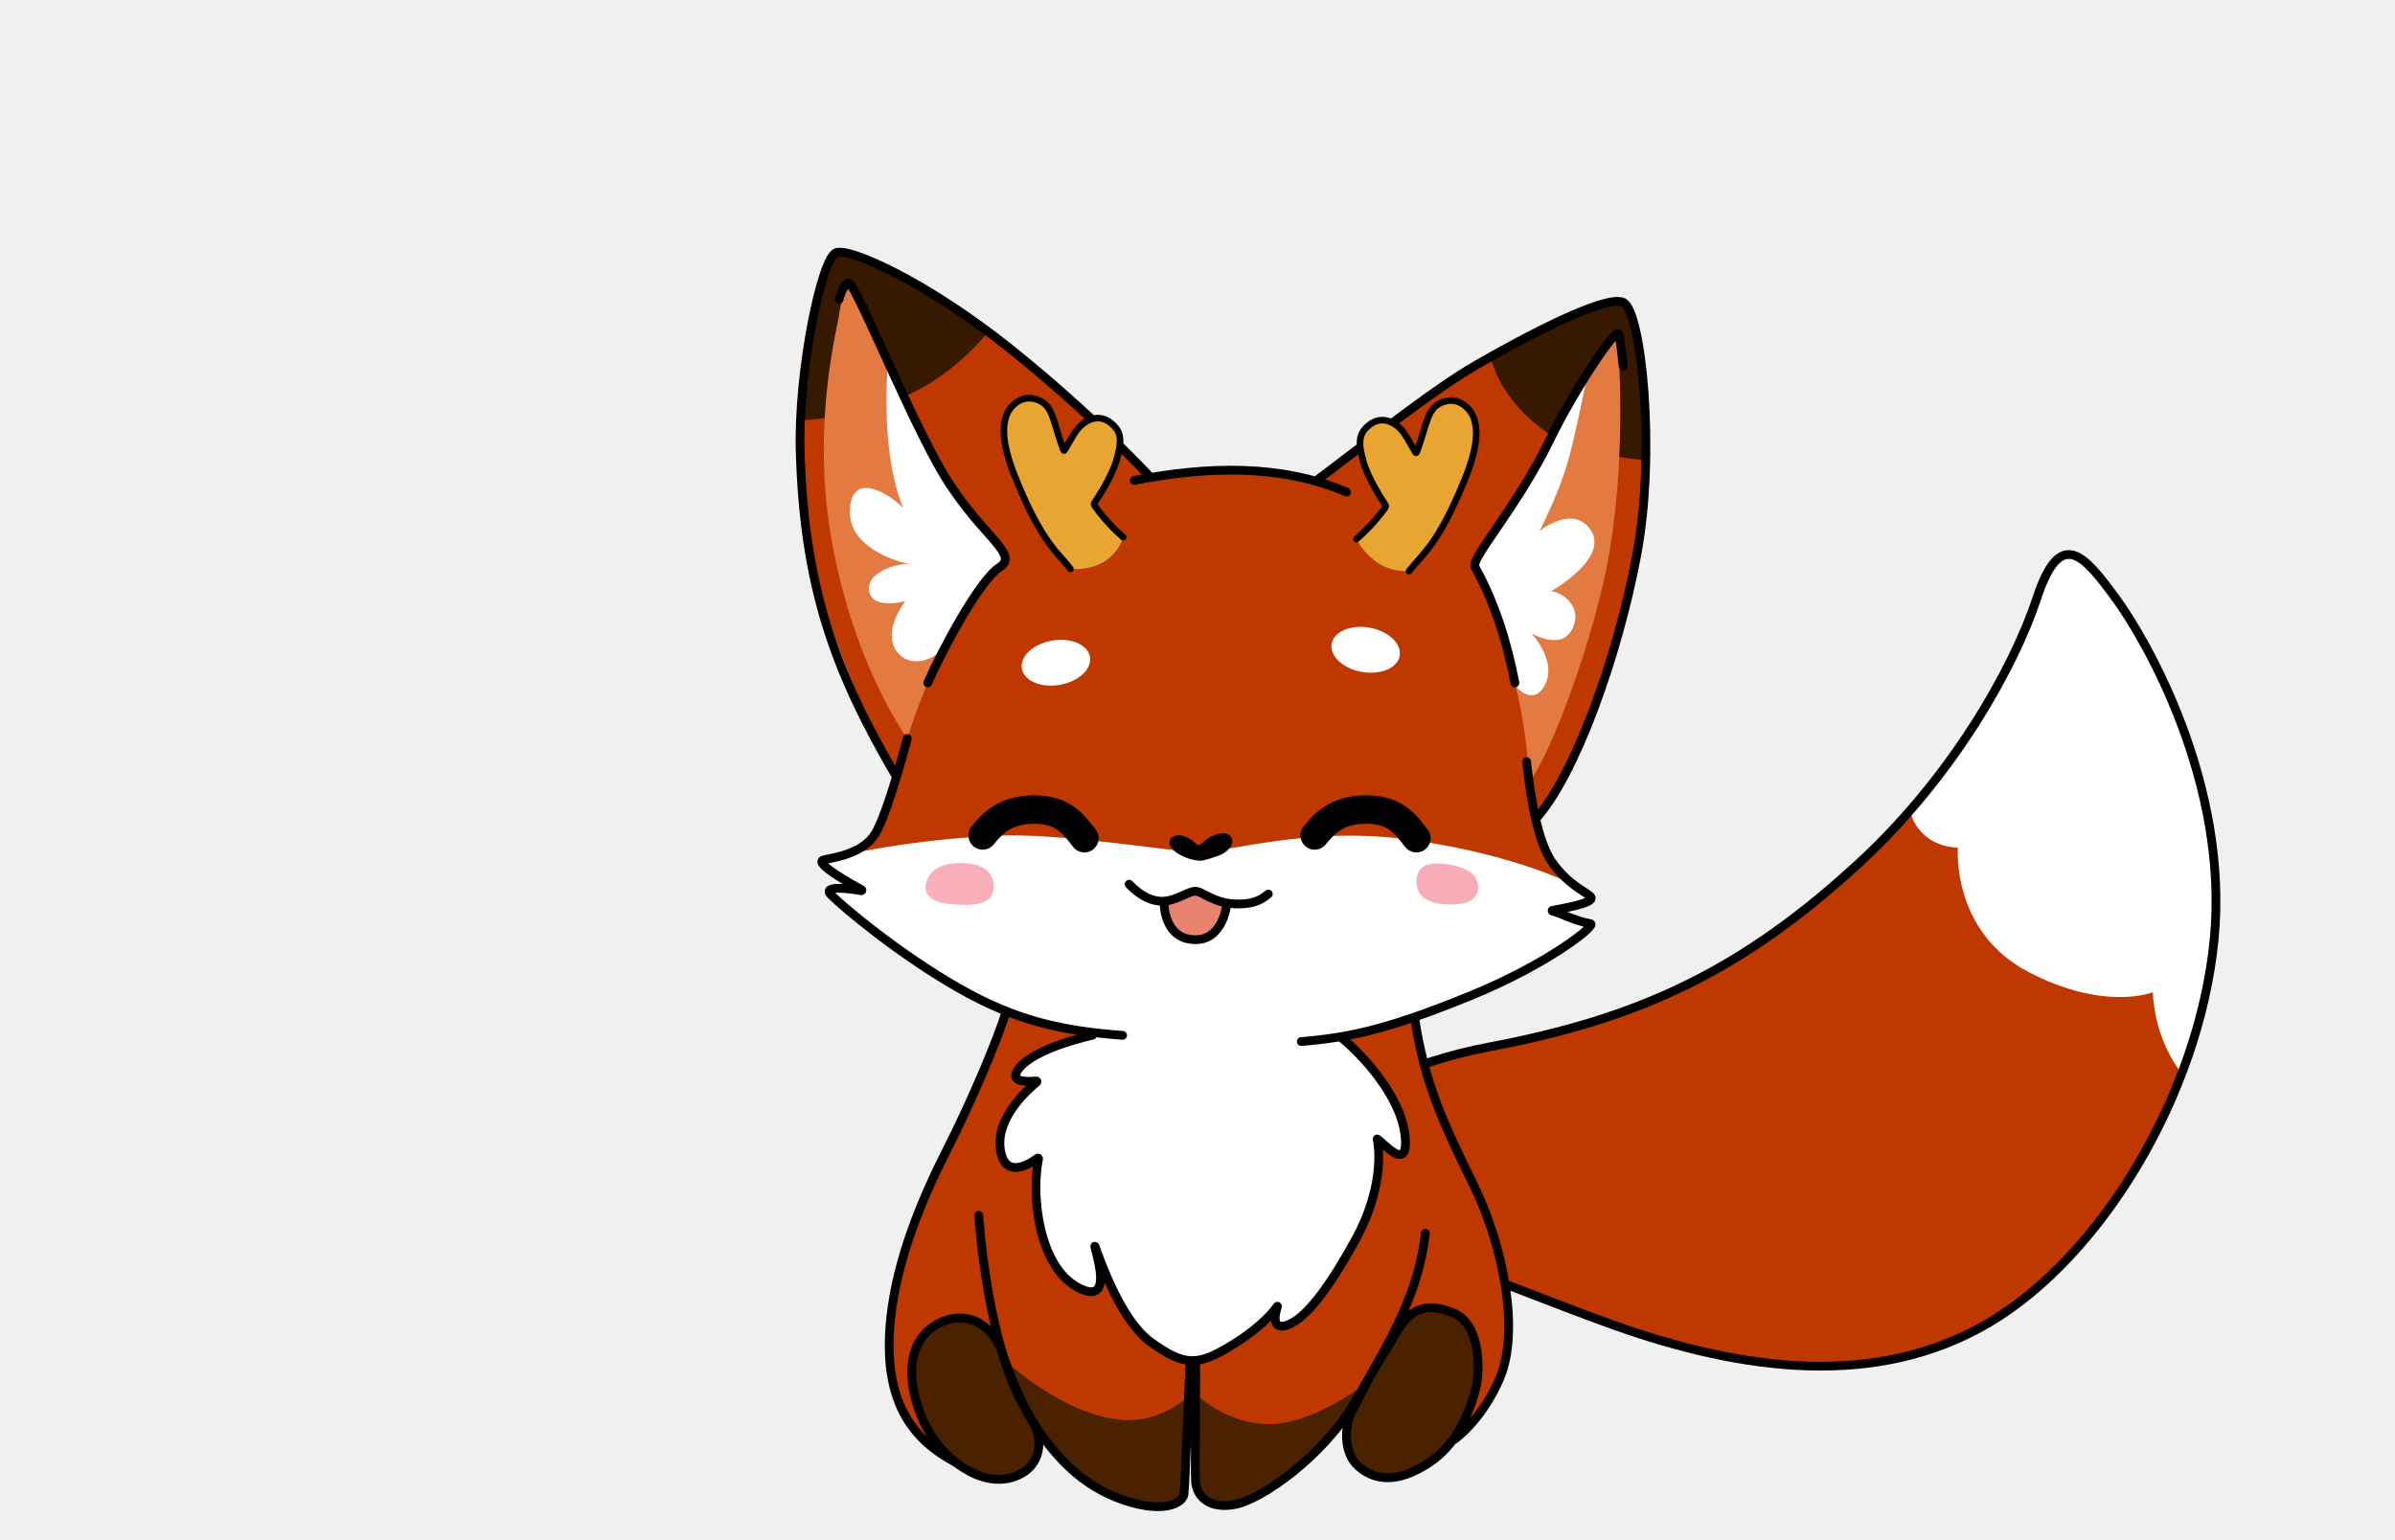
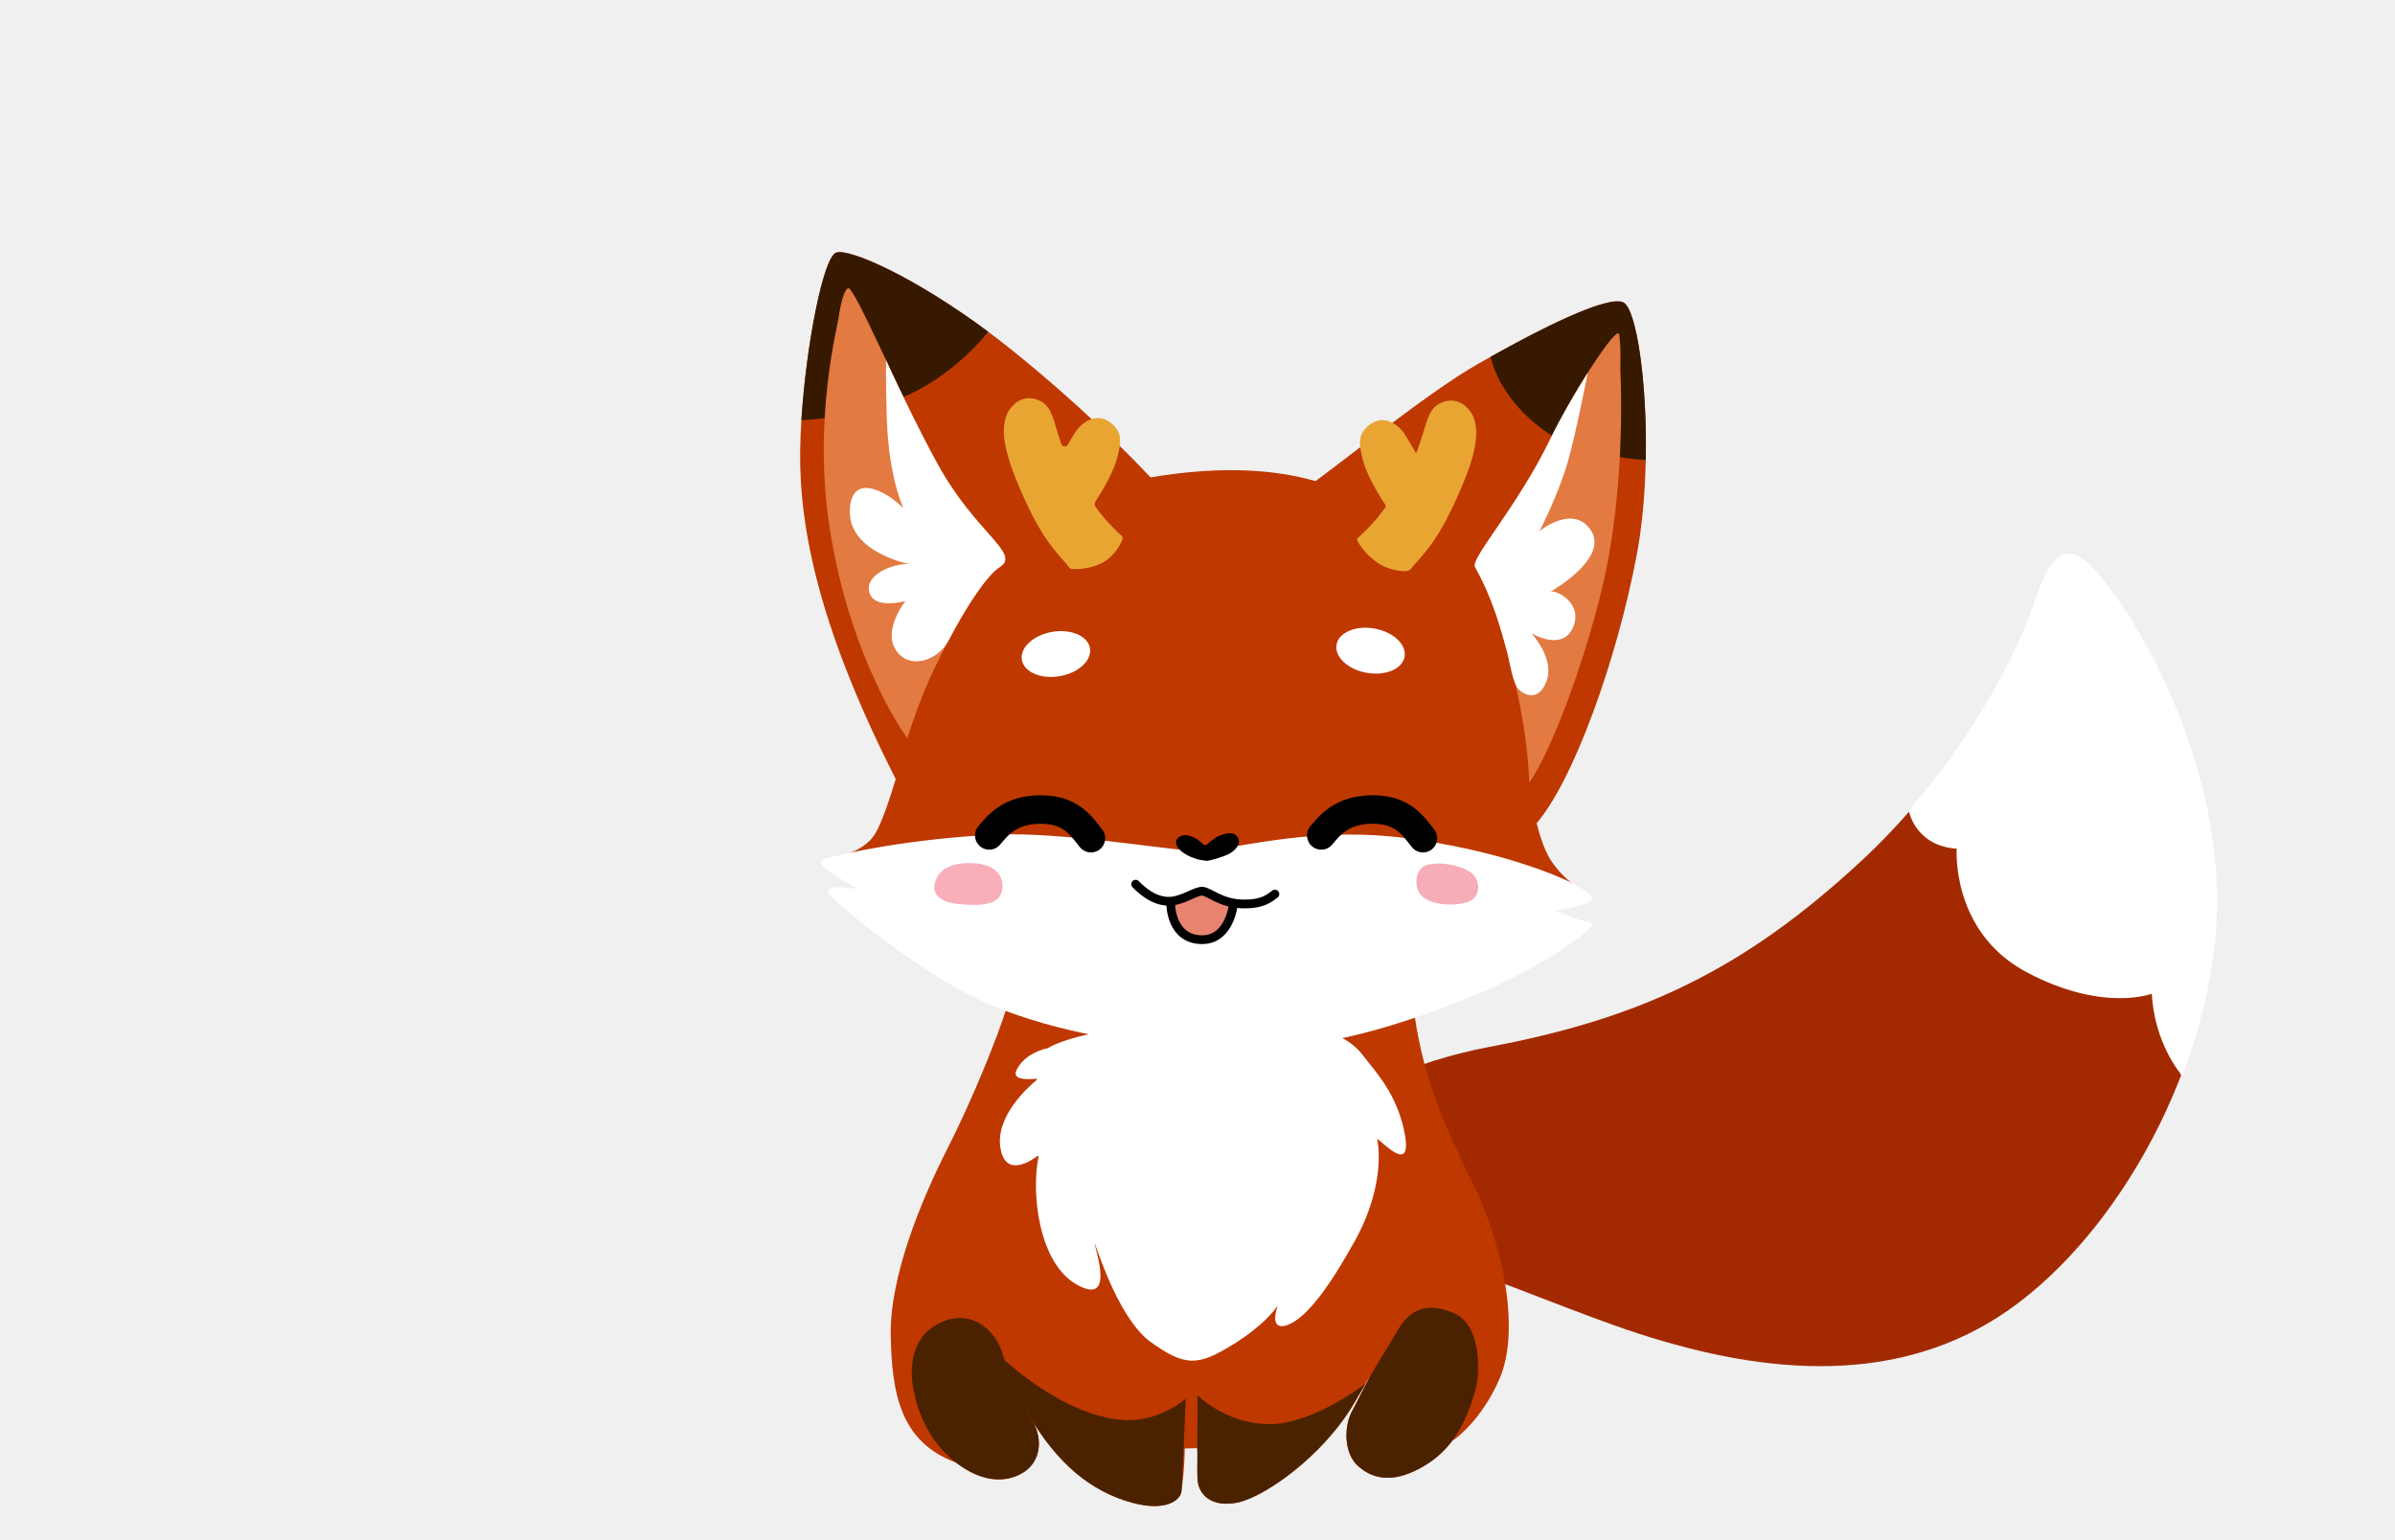
- <svg xmlns="http://www.w3.org/2000/svg" version="1.1" viewBox="0 0 1093.09 702.91">
+ <svg xmlns="http://www.w3.org/2000/svg" id="animated__x28_vector_x29_" version="1.1" viewBox="0 0 1093.09 702.91">
  <defs>
    <style>
      .st0 {
        fill: #e7836f;
      }

      .st1 {
        fill: #e8a532;
      }

      .st2 {
        fill: #f8afba;
      }

      .st3 {
+         stroke: #fff;
+         stroke-miterlimit: 10;
+       }
+ 
+       .st3, .st4 {
        fill: #fff;
      }

-       .st4 {
+       .st5 {
        fill: #e27a42;
      }

-       .st5 {
-         stroke-width: 3px;
+       .st6 {
+         stroke-width: 4px;
      }

-       .st5, .st6, .st7 {
+       .st6, .st7 {
        fill: none;
        stroke: #000;
        stroke-linecap: round;
        stroke-linejoin: round;
      }

-       .st6 {
-         stroke-width: 4px;
+       .st8 {
+         fill: #be3800;
      }

-       .st8 {
+       .st9 {
        fill: #f6adb8;
      }

-       .st9 {
+       .st10 {
        fill: #be3800;
      }

-       .st10 {
+       .st11 {
        fill: #4b2200;
      }

-       .st11 {
+       .st12 {
        fill: #371900;
+       }
+ 
+       .st13 {
+         fill: #a32a00;
      }

      .st7 {
        stroke-width: 13px;
      }
    </style>
  </defs>
-   <g id="tails_-_vector">
-     <g id="_x37_1" data-name="_x37_">
-       <path class="st9" d="M538.55,561c14.39-23.2,72-70,141-83s115.99-34.89,169.95-84.93c41.05-38.07,69.28-87.07,80.16-120.07s21.88-19,35.88,0,52,85,45,156-51.71,144.83-103,175c-51,30-112,22-171,1s-136.97-59-170.49-35-32.76-.54-27.51-9Z" />
-       <path class="st3" d="M995.8,490.1c7.56-19.85,12.73-40.59,14.75-61.1,7-71-31-137-45-156s-25-33-35.88,0c-8.79,26.66-28.92,63.78-57.97,97.12,0,0,2.86,15.88,21.86,16.88,0,0-3,38.23,32,56.61s57,9.39,57,9.39c1,23,13.25,37.1,13.25,37.1Z" />
-       <path class="st6" d="M538.55,561c14.39-23.2,72-70,141-83s115.99-34.89,169.95-84.93c41.05-38.07,69.28-87.07,80.16-120.07s21.88-19,35.88,0,52,85,45,156-51.71,144.83-103,175c-51,30-112,22-171,1s-136.97-59-170.49-35-32.76-.54-27.51-9Z" />
+   <g id="_x37_">
+     <g id="tail_7">
+       <path class="st13" d="M538.55,561c14.39-23.2,72-70,141-83s115.99-34.89,169.95-84.93c41.05-38.07,69.28-87.07,80.16-120.07s21.88-19,35.88,0,52,85,45,156-51.71,144.83-103,175c-51,30-112,22-171,1s-136.97-59-170.49-35c-33.51,24-32.76-.54-27.51-9Z" />
+       <path class="st3" d="M995.8,490.1c7.56-19.85,12.73-40.59,14.75-61.1,7-71-31-137-45-156s-25-33-35.88,0c-8.79,26.66-28.92,63.78-57.97,97.12,0,0,2.86,15.88,21.86,16.88,0,0-3,38.23,32,56.61,35,18.39,57,9.39,57,9.39,1,23,13.25,37.1,13.25,37.1Z" />
    </g>
  </g>
-   <g id="Static">
-     <g id="Static_Fox">
-       <g id="vectorized_static">
-         <path class="st9" d="M586.1,477.56c-34.29,2.27-61.54-1.21-61.54-1.21-17.84-2.36-42.68-6.73-65.42-15.29v-.03c-4.1,12.97-15.1,40.47-26.93,63.8-11.83,23.33-26.17,58-25.67,84.83s4.5,48.67,29.73,58.04l4.76,3.23c13.91,8.2,23.95,3.25,27.8.01,7.05-5.94,6.38-15.94,2.21-22.44l-4.16-7.17c13,23.83,27.83,37.5,46.33,43.67s25.5-.17,26-4,1.47-11.63,1.5-19.72l5.73-.11c.42,7.12-.24,6.83.1,14s6.33,13.17,18.17,10.83,38.86-20.7,53.5-45.67c2.57-4.39,4.99-8.54,7.26-12.5l-5.45,10.73c-1.08,2.15-1.95,3.92-2.81,5.44-3.81,6.72-4.16,19.61,2.89,25.56,3.93,3.32,12.28,9.04,27.33,1.11,5.02-2.64,10.31-6.28,15.08-12.5.57-.74,1.36-1.05,1.36-1.05,0,0,12.44-8.67,20.67-28,9.14-21.49,2-59.56-12.09-88.3s-22.35-47.48-26.77-76.89c0,0-30.21,11.68-59.59,13.63Z" />
+   <g id="separated_artboards">
+     <g id="body">
+       <g id="body_base">
+         <path class="st10" d="M586.1,477.56c-34.29,2.27-61.54-1.21-61.54-1.21-17.84-2.36-42.68-6.73-65.42-15.29v-.03c-4.1,12.97-15.1,40.47-26.93,63.8-11.83,23.33-26.17,58-25.67,84.83s4.5,48.67,29.73,58.04l4.76,3.23c13.91,8.2,23.95,3.25,27.8.01,7.05-5.94,6.38-15.94,2.21-22.44l-4.16-7.17c13,23.83,27.83,37.5,46.33,43.67,18.5,6.17,25.5-.17,26-4s1.47-11.63,1.5-19.72l5.73-.11c.42,7.12-.24,6.83.1,14s6.33,13.17,18.17,10.83c11.83-2.33,38.86-20.7,53.5-45.67,2.57-4.39,4.99-8.54,7.26-12.5l-5.45,10.73c-1.08,2.15-1.95,3.92-2.81,5.44-3.81,6.72-4.16,19.61,2.89,25.56,3.93,3.32,12.28,9.04,27.33,1.11,5.02-2.64,10.31-6.28,15.08-12.5.57-.74,1.36-1.05,1.36-1.05,0,0,12.44-8.67,20.67-28,9.14-21.49,2-59.56-12.09-88.3-13.79-28.13-22.35-47.48-26.77-76.89,0,0-30.21,11.68-59.59,13.63Z" />
+       </g>
+       <g id="feet_front">
+         <path class="st11" d="M546.61,637c-.08,14.5-.28,33.55-.07,38.17.33,7.17,6.33,13.17,18.17,10.83,11.83-2.33,38.86-20.7,53.5-45.67,1.69-2.88,3.31-5.66,4.87-8.35.03-.05-.02-.1-.07-.07-2.32,1.75-24.86,18.41-43.8,18.26-20-.17-32.6-13.17-32.6-13.17Z" />
+         <path class="st11" d="M458.48,620.95c2.37,7.46,5.15,14.42,8.4,20.38,13,23.83,27.83,37.5,46.33,43.67,18.5,6.17,25.5-.17,26-4,.33-2.53,1.24-25.33,1.96-42.44,0,0-11.64,10.44-27.46,9.77-27.5-1.17-55.23-27.38-55.23-27.38Z" />
+       </g>
+       <path id="chest" class="st4" d="M478.21,478.56c-5.33,1-11.67,4.44-14.33,10.11-2.17,4.62,5.95,4.14,9.02,3.81.32-.03.49.36.24.57-3.83,3.16-18.64,16.38-16.6,30.62,2.07,14.5,14.25,6.15,16.96,4.09.22-.16.57,0,.51.26-3.47,16.62.02,48.98,17.74,58.63,15.84,8.62,9.53-11.77,7.88-18.61-.02-.09.11-.13.14-.04,2.36,6.56,11.83,34.85,25.35,44.63,15.67,11.33,21.61,11.04,37.34,1.37,13.79-8.47,19.33-15.92,20.49-17.63.04-.06.12,0,.1.06-3.99,12.15,4.48,8.51,4.48,8.51,9.25-3.23,20.2-19.29,30.66-38.11,15.19-27.33,10.34-46.83,10.34-46.83,2,.67,16,16.67,12.67-2-3.33-18.67-14-29.33-18.73-35.67-4.73-6.33-10.2-8.53-10.2-8.53,0,0-31.41-5.59-70.24-5.59-48.57,0-63.83,10.33-63.83,10.33Z" />
+       <g id="feet_back">
+         <path class="st11" d="M457.61,618.13c-3.18-10.95-14.73-21.46-29.4-13.8-14.67,7.67-12.17,25.17-11.5,29,.67,3.83,4.17,25,23.33,37,14.42,9.03,24.85,3.92,28.78.61,7.05-5.94,6.38-15.94,2.21-22.44-5.47-8.54-12.5-27.18-13.43-30.37Z" />
+         <path class="st11" d="M633.7,614.47c5.11-7.99,10.1-23.58,30.07-14.85,12.56,5.49,11.5,27.49,9.91,33.71-6.01,23.57-16.63,32.27-26.24,37.33-15.05,7.93-23.4,2.2-27.33-1.11-7.05-5.94-6.7-18.84-2.89-25.56,2.93-5.16,6.05-13.2,16.48-29.53Z" />
+       </g>
+     </g>
+     <g id="head">
+       <g id="head_base">
+         <path class="st8" d="M671.16,454.58c34.92-14.28,58.02-32.45,54.72-32.92-6.22-.89-14.17-5.01-17.37-5.75-.15-.04-.15-.25,0-.28,4.39-.94,19.48-3.25,17.59-6.08-1.33-2-10.19-5.15-17.78-16-7.93-11.34-10.67-38.22-11.56-45.78l3.47,29.34c17.78-19.56,37.86-76.46,46.75-123.57,8.89-47.11,2.22-112-6.22-115.56-8.44-3.56-45.78,16.44-66.67,28.44s-52.89,37.78-73.66,53.22l14.1,5.01c-29.78-12.89-63.8-11.8-96.89-5.33l7.48-1.36s-26.14-28.42-63.92-58.64-72.89-46.22-79.56-44-16,54.22-16.44,90.67,9.38,82.38,43.9,150.24l4.99-19.13s-8.89,34.22-14.67,43.56c-5.78,9.33-19.27,10.88-23.44,11.9-5.08,1.24,12.4,11,17.3,13.66.23.12.1.46-.15.42-4.58-.78-18.58-2.83-13.72,2.03,5.78,5.78,30.67,26.67,57.78,42.22,27.11,15.56,57.7,19.09,83.75,23.4,12.96,2.14,34.59,3.55,63.91,1.95,34.49-1.89,68.29-14.3,86.28-21.65Z" />
+       </g>
+       <g id="face_white">
+         <path class="st3" d="M717.67,403.83c4.61,2.47,7.66,4.57,8.43,5.72,1.89,2.83-13.2,5.14-17.59,6.08-.15.03-.15.25,0,.28,3.2.73,11.15,4.86,17.37,5.75,3.3.47-19.79,18.69-54.72,32.92-35.39,14.42-61.52,20.83-85.05,22.97-34.22,3.11-61.54-1.21-61.54-1.21-23.85-3.16-60.24-9.91-87.35-25.46-27.11-15.56-52-36.44-57.78-42.22-4.86-4.86,9.14-2.8,13.72-2.03.25.04.37-.3.15-.42-4.91-2.66-22.39-12.42-17.3-13.66,1.67-.41,4.82-.9,8.38-1.94,0,0,29.98-7.31,70.86-9.09,28.46-1.23,76.11,6.68,90.3,7.57,12.34.78,49.68-11.71,94.51-6.13,44.82,5.57,72.75,18.24,77.62,20.85Z" />
+       </g>
+       <g id="ears">
+         <g id="ears_tips">
+           <path class="st12" d="M680.37,162.88c21.36-11.98,52.74-28.11,60.4-24.88,6,2.52,11.09,35.96,10.37,72.01,0,0-28.79-1.29-44.92-12.45-22.78-15.78-25.85-34.67-25.85-34.67Z" />
+           <path class="st12" d="M365.77,191.78c2.17-34.41,10.05-74.51,15.89-76.45,6.06-2.02,35.64,11.02,69.35,36.12,0,0-15.77,20.74-40.02,30.32-25.33,10.01-45.22,10.01-45.22,10.01Z" />
+         </g>
+         <g id="ears_inner">
+           <path class="st5" d="M691.43,311.78c-4.74-19.31-9.39-37.04-18.22-52.89-2.22-3.99,19.11-26.91,34.67-59.11,9.34-19.34,30.22-52,31.11-47.11s.54,16,.54,16c0,0,3.02,52.09-8.16,99.19-8.64,36.41-24.28,77.06-33.44,89.38,0,0-.27-20.13-6.5-45.46Z" />
+           <path class="st5" d="M382.99,143.58s1.33-10.22,4-12c2.67-1.78,23.56,48.64,40.89,80.19,17.48,31.82,38.22,40.89,28.44,47.11-9.78,6.22-27.56,40.44-32.89,52.89-5.33,12.44-9.33,25.33-9.33,25.33,0,0-25.64-34.58-35.27-94.96-8.08-50.64,3.53-93.21,4.16-98.57Z" />
+         </g>
+         <g id="ears_white">
+           <path class="st4" d="M404.43,164.61c7,15.33,16.05,33.69,23.45,47.16,17.48,31.82,38.22,40.89,28.44,47.11-6.26,3.98-16.03,19.33-23.26,33.33-5.08,9.84-18.52,13.71-24.3,4.41s4.44-22.18,4.44-22.18c0,0-14.22,4-16.44-4-2.22-8,10.67-13.33,18.22-12.89,0,0-27.12-5.33-27.11-23.79,0-17.55,15.11-10.93,24.44-1.79,0,0-6.67-13.77-7.56-40.64-.57-17.33-.34-26.72-.34-26.72Z" />
+           <path class="st4" d="M715.79,210.01c-4.27,15.38-13.14,32.44-13.14,32.44,0,0,13.23-10.88,21.62-2.56,13.47,13.37-16.61,30.22-16.61,30.22,2.67-.89,15.11,5.33,10.22,16.44-4.89,11.11-18.99,2.54-18.99,2.54,0,0,11.12,11.68,6.79,22.35-4.33,10.67-12.02,3.78-12.02,3.78-3.31-2.57-4.45-12.77-5.84-17.68-2.63-9.27-5.77-22.8-14.6-38.65-2.22-3.99,19.11-26.91,34.67-59.11,4.21-8.71,10.75-20.11,16.76-29.58,0,0-5.03,26.05-8.85,39.81Z" />
+         </g>
+       </g>
+       <g id="cheeks">
+         <path class="st2" d="M445.88,394.22c-9.74-.96-17.71,1.63-19.33,9.44-1.22,5.89,4.78,8.44,10.3,9,5.74.58,17.48,1.78,20-4.49,2.07-5.16,0-12.87-10.96-13.96Z" />
+         <path class="st9" d="M651.64,394.77c6.67-1.71,18.48.92,21.43,5.38s1.91,10.11-3.83,11.88c-5.1,1.58-17.48,1.64-21.27-4.17-2.77-4.25-1.88-11.67,3.67-13.09Z" />
+       </g>
+       <g id="eyebrows">
+         <ellipse class="st4" cx="625.48" cy="297.03" rx="10.26" ry="15.77" transform="translate(223.22 860.62) rotate(-79.88)" />
+         <ellipse class="st4" cx="481.93" cy="298.57" rx="15.77" ry="10.26" transform="translate(-43.68 86.13) rotate(-9.77)" />
+       </g>
+       <g id="antlers">
        <g>
-           <path class="st10" d="M546.61,637c-.08,14.5-.28,33.55-.07,38.17.33,7.17,6.33,13.17,18.17,10.83s38.86-20.7,53.5-45.67c1.69-2.88,3.31-5.66,4.87-8.35.03-.05-.02-.1-.07-.07-2.32,1.75-24.86,18.41-43.8,18.26-20-.17-32.6-13.17-32.6-13.17Z" />
-           <path class="st10" d="M458.48,620.95c2.37,7.46,5.15,14.42,8.4,20.38,13,23.83,27.83,37.5,46.33,43.67s25.5-.17,26-4c.33-2.53,1.24-25.33,1.96-42.44,0,0-11.64,10.44-27.46,9.77-27.5-1.17-55.23-27.38-55.23-27.38Z" />
-         </g>
-         <path class="st3" d="M478.21,478.56c-5.33,1-11.67,4.44-14.33,10.11-2.17,4.62,5.95,4.14,9.02,3.81.32-.03.49.36.24.57-3.83,3.16-18.64,16.38-16.6,30.62s14.25,6.15,16.96,4.09c.22-.16.57,0,.51.26-3.47,16.62.02,48.98,17.74,58.63,15.84,8.62,9.53-11.77,7.88-18.61-.02-.09.11-.13.14-.04,2.36,6.56,11.83,34.85,25.35,44.63,15.67,11.33,21.61,11.04,37.34,1.37,13.79-8.47,19.33-15.92,20.49-17.63.04-.06.12,0,.1.06-3.99,12.15,4.48,8.51,4.48,8.51,9.25-3.23,20.2-19.29,30.66-38.11,15.19-27.33,10.34-46.83,10.34-46.83,2,.67,16,16.67,12.67-2s-14-29.33-18.73-35.67-10.2-8.53-10.2-8.53c0,0-31.41-5.59-70.24-5.59-48.57,0-63.83,10.33-63.83,10.33Z" />
-         <g>
-           <path class="st10" d="M457.61,618.13c-3.18-10.95-14.73-21.46-29.4-13.8-14.67,7.67-12.17,25.17-11.5,29,.67,3.83,4.17,25,23.33,37,14.42,9.03,24.85,3.92,28.78.61,7.05-5.94,6.38-15.94,2.21-22.44-5.47-8.54-12.5-27.18-13.43-30.37Z" />
-           <path class="st10" d="M633.7,614.47c5.11-7.99,10.1-23.58,30.07-14.85,12.56,5.49,11.5,27.49,9.91,33.71-6.01,23.57-16.63,32.27-26.24,37.33-15.05,7.93-23.4,2.2-27.33-1.11-7.05-5.94-6.7-18.84-2.89-25.56,2.93-5.16,6.05-13.2,16.48-29.53Z" />
-         </g>
-         <path class="st9" d="M671.16,454.58c34.92-14.28,58.02-32.45,54.72-32.92-6.22-.89-14.17-5.01-17.37-5.75-.15-.04-.15-.25,0-.28,4.39-.94,19.48-3.25,17.59-6.08-1.33-2-10.19-5.15-17.78-16-7.93-11.34-10.67-38.22-11.56-45.78l4.12,26.07c17.78-19.56,37.22-73.19,46.11-120.3s2.22-112-6.22-115.56c-8.44-3.56-45.78,16.44-66.67,28.44s-52.89,37.78-73.66,53.22l14.1,5.01c-29.78-12.89-63.8-11.8-96.89-5.33l7.48-1.36s-26.14-28.42-63.92-58.64c-37.78-30.22-72.89-46.22-79.56-44s-16,54.22-16.44,90.67,9.04,80.15,43.56,148l5.33-16.89s-8.89,34.22-14.67,43.56-19.27,10.88-23.44,11.9c-5.08,1.24,12.4,11,17.3,13.66.23.12.1.46-.15.42-4.58-.78-18.58-2.83-13.72,2.03,5.78,5.78,30.67,26.67,57.78,42.22,27.11,15.56,57.7,19.09,83.75,23.4,12.96,2.14,34.59,3.55,63.91,1.95,34.49-1.89,68.29-14.3,86.28-21.65Z" />
-         <path class="st3" d="M717.67,403.83c4.61,2.47,7.66,4.57,8.43,5.72,1.89,2.83-13.2,5.14-17.59,6.08-.15.03-.15.25,0,.28,3.2.73,11.15,4.86,17.37,5.75,3.3.47-19.79,18.69-54.72,32.92s-61.52,20.83-85.05,22.97c-34.22,3.11-61.54-1.21-61.54-1.21-23.85-3.16-60.24-9.91-87.35-25.46-27.11-15.56-52-36.44-57.78-42.22-4.86-4.86,9.14-2.8,13.72-2.03.25.04.37-.3.15-.42-4.91-2.66-22.39-12.42-17.3-13.66,1.67-.41,4.82-.9,8.38-1.94,0,0,29.98-7.31,70.86-9.09,28.46-1.23,76.11,6.68,90.3,7.57,12.34.78,49.68-11.71,94.51-6.13s72.75,18.24,77.62,20.85Z" />
-         <g>
-           <path class="st11" d="M680.37,162.88c21.36-11.98,52.74-28.11,60.4-24.88,6,2.52,11.09,35.96,10.37,72.01,0,0-28.79-1.29-44.92-12.45-22.78-15.78-25.85-34.67-25.85-34.67Z" />
-           <path class="st11" d="M365.77,191.78c2.17-34.41,10.05-74.51,15.89-76.45s35.64,11.02,69.35,36.12c0,0-15.77,20.74-40.02,30.32-25.33,10.01-45.22,10.01-45.22,10.01Z" />
-         </g>
-         <g>
-           <path class="st4" d="M691.43,311.78c-4.74-19.31-9.39-37.04-18.22-52.89-2.22-3.99,19.11-26.91,34.67-59.11,9.34-19.34,30.22-52,31.11-47.11s0,13.78,0,13.78c0,0,3.56,54.31-7.62,101.41-8.64,36.41-24.28,77.06-33.44,89.38,0,0-.27-20.13-6.5-45.46Z" />
-           <path class="st4" d="M382.99,143.58s1.33-10.22,4-12,23.56,48.64,40.89,80.19c17.48,31.82,38.22,40.89,28.44,47.11-9.78,6.22-27.56,40.44-32.89,52.89-5.33,12.44-9.33,25.33-9.33,25.33,0,0-25.64-34.58-35.27-94.96-8.08-50.64,3.53-93.21,4.16-98.57Z" />
-         </g>
-         <g>
-           <path class="st3" d="M405.43,165.61c7,15.33,15.05,32.69,22.45,46.16,17.48,31.82,38.22,40.89,28.44,47.11-6.26,3.98-16.03,19.33-23.26,33.33-5.08,9.84-18.52,13.71-24.3,4.41s4.44-22.18,4.44-22.18c0,0-14.22,4-16.44-4-2.22-8,10.67-13.33,18.22-12.89,0,0-27.12-5.33-27.11-23.79,0-17.55,15.11-10.93,24.44-1.79,0,0-6.67-13.77-7.56-40.64-.57-17.33.66-25.72.66-25.72Z" />
-           <path class="st3" d="M715.79,210.01c-4.27,15.38-13.14,32.44-13.14,32.44,0,0,13.23-10.88,21.62-2.56,13.47,13.37-16.61,30.22-16.61,30.22,2.67-.89,15.11,5.33,10.22,16.44s-18.99,2.54-18.99,2.54c0,0,11.12,11.68,6.79,22.35s-12.02,3.78-12.02,3.78c-3.31-2.57-3.83-10.24-4.32-15.32-.65-6.7-7.29-25.17-16.12-41.01-2.22-3.99,19.11-26.91,34.67-59.11,4.21-8.71,10.75-20.11,16.76-29.58,0,0-5.03,26.05-8.85,39.81Z" />
-         </g>
-         <g>
-           <path class="st6" d="M408.77,354c-27.63-47.29-41.82-85.72-43.56-148-1.02-36.43,9.78-88.44,16.44-90.67s41.78,13.78,79.56,44c37.78,30.22,63.92,58.64,63.92,58.64" />
-           <path class="st6" d="M517.66,219.33c33.09-6.47,67.11-7.56,96.89,5.33" />
-           <path class="st6" d="M600.45,219.66c20.77-15.44,52.77-41.22,73.66-53.22s58.22-32,66.67-28.44c8.44,3.56,15.11,68.44,6.22,115.56s-28.33,100.74-46.11,120.3" />
-           <path class="st6" d="M691.43,311.78c-3.56-18.67-9.39-37.04-18.22-52.89-2.22-3.99,19.11-26.91,34.67-59.11,9.34-19.34,30.22-52,31.11-47.11s1.78,14.44,1.78,14.44" />
-           <path class="st6" d="M593.9,475.51c23.56-1.89,41.87-6.51,77.26-20.92s58.02-32.45,54.72-32.92c-6.22-.89-14.17-5.01-17.37-5.75-.15-.04-.15-.25,0-.28,4.39-.94,19.48-3.25,17.59-6.08-1.33-2-10.19-5.15-17.78-16-7.93-11.34-10.67-38.22-11.56-45.78" />
-           <path class="st6" d="M414.1,337.11s-8.89,34.22-14.67,43.56-19.27,10.88-23.44,11.9c-5.08,1.24,12.4,11,17.3,13.66.23.12.1.46-.15.42-4.58-.78-18.58-2.83-13.72,2.03,5.78,5.78,30.67,26.67,57.78,42.22,27.11,15.56,48.18,19.72,75.17,21.78" />
-           <path class="st6" d="M423.43,311.78c5.33-12.44,23.11-46.67,32.89-52.89,9.78-6.22-10.96-15.29-28.44-47.11-17.33-31.56-38.22-84.44-40.89-82.67s-4,7.47-4,7.47" />
-           <path class="st6" d="M459.16,462.03c-4.11,12.97-15.11,39.47-26.95,62.8-11.83,23.33-22.85,50.19-25.68,76.88-4,37.67,9.6,55.4,29.74,66" />
-           <path class="st6" d="M446.71,554.83c1.67,22.67,7.17,62.67,20.17,86.5s27.83,37.5,46.33,43.67,26.68,1.02,27.18-2.82,2.33-54.33,2.83-60.83" />
-           <path class="st6" d="M545.63,621.18c.33,5.83-.33,47.67,0,54.83s6.33,13.17,18.17,10.83,39.77-21.54,54.41-46.51c18.67-31.83,29.33-51.17,32.33-77.33" />
-           <path class="st6" d="M457.61,618.13c-3.18-10.95-14.73-21.46-29.4-13.8-14.67,7.67-12.17,25.17-11.5,29,.67,3.83,4.17,25,23.33,37,14.42,9.03,24.85,3.92,28.78.61,7.05-5.94,6.38-15.94,2.21-22.44-5.47-8.54-12.5-27.18-13.43-30.37Z" />
-           <path class="st6" d="M645.69,464.93c4.42,29.4,12.98,47.75,26.77,75.89s21.23,66.8,12.09,88.3c-8.22,19.33-20.67,28-20.67,28" />
-           <path class="st6" d="M633.7,614.47c5.11-7.99,10.1-23.58,30.07-14.85,12.56,5.49,11.5,27.49,9.91,33.71-6.01,23.57-16.63,32.27-26.24,37.33-15.05,7.93-23.4,2.2-27.33-1.11-7.05-5.94-6.7-18.84-2.89-25.56,2.93-5.16,6.05-13.2,16.48-29.53Z" />
-           <path class="st6" d="M612.28,473.81c8.05,6.44,26.7,25.56,28.93,44.19,2.25,18.83-10.67,2.67-12.67,2,0,0,4.85,19.49-10.34,46.83-10.46,18.83-21.41,34.88-30.66,38.11,0,0-8.47,3.64-4.48-8.51.02-.06-.06-.11-.1-.06-1.16,1.71-6.7,9.16-20.49,17.63-15.73,9.67-21.68,9.96-37.34-1.37-13.52-9.78-23-37.07-25.35-43.63-.03-.09-.17-.05-.14.04,1.65,6.84,7.96,27.22-7.88,18.61-17.72-9.64-21.21-42-17.74-58.63.06-.27-.3-.43-.51-.26-2.71,2.06-14.89,10.41-16.96-4.09s12.77-27.46,16.6-30.62c.25-.2.08-.6-.24-.57-3.08.33-11.2.81-9.02-3.81,2.67-5.67,13.67-12.06,34.75-17.06" />
-         </g>
-         <path class="st2" d="M441.88,394.22c-9.74-.96-17.71,1.63-19.33,9.44-1.22,5.89,4.78,8.44,10.3,9s17.48,1.78,20-4.49c2.07-5.16,0-12.87-10.96-13.96Z" />
-         <path class="st8" d="M651.64,394.77c6.67-1.71,18.48.92,21.43,5.38s1.91,10.11-3.83,11.88c-5.1,1.58-17.48,1.64-21.27-4.17-2.77-4.25-1.88-11.67,3.67-13.09Z" />
-         <g>
-           <g>
-             <path class="st1" d="M489.19,259.79c-.4-.02-.76-.23-1.01-.54-5.65-7.25-12.84-11.79-24.56-40.71-7.27-17.94-5.57-24.94-4.38-28.61s6.43-10.35,14.26-7.43c6.88,2.57,6.91,8.72,10.87,20.21.45,1.32,2.25,1.52,2.96.31.63-1.07,1.5-2.53,2.67-4.5,4.44-7.46,11.38-9.57,16.46-5.83,5.58,4.11,5.7,8.32,3.21,17.13-1.96,6.9-7.35,15.51-9.58,18.91-.6.9-.56,2.08.09,2.95,4.42,5.95,8.01,9.55,11.75,12.95.42.39.58.99.38,1.53-.79,2.1-3.24,7.36-8.75,10.51-5.82,3.33-12.33,3.24-14.35,3.12Z" />
-             <path class="st1" d="M619.74,245.57c3.95-3.56,7.72-7.31,12.48-13.77.29-.39.31-.93.04-1.33-1.73-2.59-7.92-12.2-10.03-19.76-2.45-8.82-2.31-13.03,3.29-17.11,5.11-3.72,12.03-1.58,16.43,5.91,2.73,4.64,3.76,6.42,4.15,7.1.1.17.35.14.42-.04,5.08-13.31,4.57-20.27,12-23,7.84-2.88,13.05,3.82,14.22,7.5,1.17,3.67,2.83,10.68-4.52,28.59-11.51,28.04-18.65,33.09-24.26,39.98-.61.75-1.53,1.16-2.49,1.14-2.72-.06-8.4-.64-13.26-4.2-5.17-3.79-7.79-7.97-8.71-9.66-.24-.44-.14-.99.23-1.32Z" />
-           </g>
-           <g>
-             <path class="st5" d="M488.56,259.74c-5.71-7.55-12.96-11.63-24.94-41.2-7.27-17.94-5.57-24.94-4.38-28.61s6.43-10.35,14.26-7.43c7.42,2.77,6.87,9.72,11.89,23.05.07.18.32.22.42.05.4-.68,1.44-2.46,4.18-7.08,4.44-7.46,11.38-9.57,16.46-5.83,5.58,4.11,5.7,8.32,3.21,17.13-2.14,7.54-8.38,17.13-10.12,19.71-.27.41-.26.94.03,1.34,4.97,6.81,8.87,10.64,13.03,14.38" />
-             <path class="st5" d="M643.09,260.73c5.74-7.53,13.01-11.57,25.13-41.08,7.35-17.9,5.69-24.92,4.52-28.59-1.17-3.67-6.38-10.38-14.22-7.5-7.44,2.73-6.92,9.68-12,23-.07.18-.32.21-.42.04-.39-.69-1.43-2.47-4.15-7.1-4.4-7.48-11.33-9.63-16.43-5.91-5.6,4.08-5.74,8.3-3.29,17.11,2.1,7.56,8.3,17.17,10.02,19.76.27.41.25.95-.04,1.34-5.01,6.79-8.92,10.59-13.1,14.32" />
-           </g>
-         </g>
-         <g>
-           <ellipse class="st3" cx="623.25" cy="296.63" rx="10.26" ry="15.77" transform="translate(221.77 858.09) rotate(-79.88)" />
-           <ellipse class="st3" cx="481.93" cy="302.56" rx="15.77" ry="10.26" transform="translate(-44.36 86.18) rotate(-9.77)" />
-         </g>
-         <g id="CHANGING_FACES">
-           <g id="CHANGING_FACES1" data-name="CHANGING_FACES">
-             <g id="happy_face">
-               <path d="M548.04,385.41c-.53.51-1.35.52-1.92.05-.94-.78-2.35-2.47-5.35-3.58-3.46-1.28-5.69-.17-6.56,1.22-1.44,2.33.87,5.42,4.89,7.44,4.46,2.25,7.56,2.33,8.67,2.44s7.56-1.78,10.11-3.11,6-4.59,4-7.63-6.06-1.56-8.17-.78c-1.44.53-4.44,2.76-5.67,3.93Z" />
-               <g id="Happy_face">
-                 <g id="happy_eyes">
-                   <path class="st7" d="M494.92,382.67c-5-6.38-9.64-13.18-23.21-13.09-14.04.09-19.54,7.5-23.21,11.83" />
-                   <path class="st7" d="M646.45,382.67c-5-6.38-9.64-13.18-23.21-13.09-14.04.09-19.54,7.5-23.21,11.83" />
-                 </g>
-                 <g id="happy_mouth">
-                   <path class="st0" d="M531.33,412.69s-.08,16.31,14.34,16.31c12.53,0,14.19-15.84,14.19-15.84l-13.99-6.27-14.55,5.8Z" />
-                   <path class="st6" d="M531.33,412.69s-.08,16.31,14.34,16.31c12.53,0,14.19-15.84,14.19-15.84" />
-                   <path class="st6" d="M515.32,403.67c3,3,7.89,7.44,14.44,7.78s12.89-4.89,16.11-4.56,8.22,5.44,17.89,5.78,12.78-2.78,15.11-4.5" />
-                 </g>
-               </g>
-             </g>
-           </g>
+           <path class="st1" d="M489.19,259.79c-.4-.02-.76-.23-1.01-.54-5.65-7.25-12.84-11.79-24.56-40.71-7.27-17.94-5.57-24.94-4.38-28.61s6.43-10.35,14.26-7.43c6.88,2.57,6.91,8.72,10.87,20.21.45,1.32,2.25,1.52,2.96.31.63-1.07,1.5-2.53,2.67-4.5,4.44-7.46,11.38-9.57,16.46-5.83,5.58,4.11,5.7,8.32,3.21,17.13-1.96,6.9-7.35,15.51-9.58,18.91-.6.9-.56,2.08.09,2.95,4.42,5.95,8.01,9.55,11.75,12.95.42.39.58.99.38,1.53-.79,2.1-3.24,7.36-8.75,10.51-5.82,3.33-12.33,3.24-14.35,3.12Z" />
+           <path class="st1" d="M619.74,245.57c3.95-3.56,7.72-7.31,12.48-13.77.29-.39.31-.93.04-1.33-1.73-2.59-7.92-12.2-10.03-19.76-2.45-8.82-2.31-13.03,3.29-17.11,5.11-3.72,12.03-1.58,16.43,5.91,2.73,4.64,3.76,6.42,4.15,7.1.1.17.35.14.42-.04,5.08-13.31,4.57-20.27,12-23,7.84-2.88,13.05,3.82,14.22,7.5s2.83,10.68-4.52,28.59c-11.51,28.04-18.65,33.09-24.26,39.98-.61.75-1.53,1.16-2.49,1.14-2.72-.06-8.4-.64-13.26-4.2-5.17-3.79-7.79-7.97-8.71-9.66-.24-.44-.14-.99.23-1.32Z" />
        </g>
      </g>
    </g>
+     <g id="face">
+       <g id="face_happy">
+         <g id="happy_eyes">
+           <path class="st7" d="M497.92,382.67c-5-6.38-9.64-13.18-23.21-13.09-14.04.09-19.54,7.5-23.21,11.83" />
+           <path class="st7" d="M649.45,382.67c-5-6.38-9.64-13.18-23.21-13.09-14.04.09-19.54,7.5-23.21,11.83" />
+         </g>
+         <g id="happy_mouth">
+           <path class="st0" d="M534.33,412.69s-.08,16.31,14.34,16.31c12.53,0,14.19-15.84,14.19-15.84l-13.99-6.27-14.55,5.8Z" />
+           <path class="st6" d="M534.33,412.69s-.08,16.31,14.34,16.31c12.53,0,14.19-15.84,14.19-15.84" />
+           <path class="st6" d="M518.32,403.67c3,3,7.89,7.44,14.44,7.78,6.56.33,12.89-4.89,16.11-4.56,3.22.33,8.22,5.44,17.89,5.78,9.67.33,12.78-2.78,15.11-4.5" />
+         </g>
+       </g>
+     </g>
+     <path id="nose" d="M551.04,385.41c-.53.51-1.35.52-1.92.05-.94-.78-2.35-2.47-5.35-3.58-3.46-1.28-5.69-.17-6.56,1.22-1.44,2.33.87,5.42,4.89,7.44,4.46,2.25,7.56,2.33,8.67,2.44,1.11.11,7.56-1.78,10.11-3.11,2.56-1.33,6-4.59,4-7.63-2-3.04-6.06-1.56-8.17-.78-1.44.53-4.44,2.76-5.67,3.93Z" />
  </g>
</svg>
